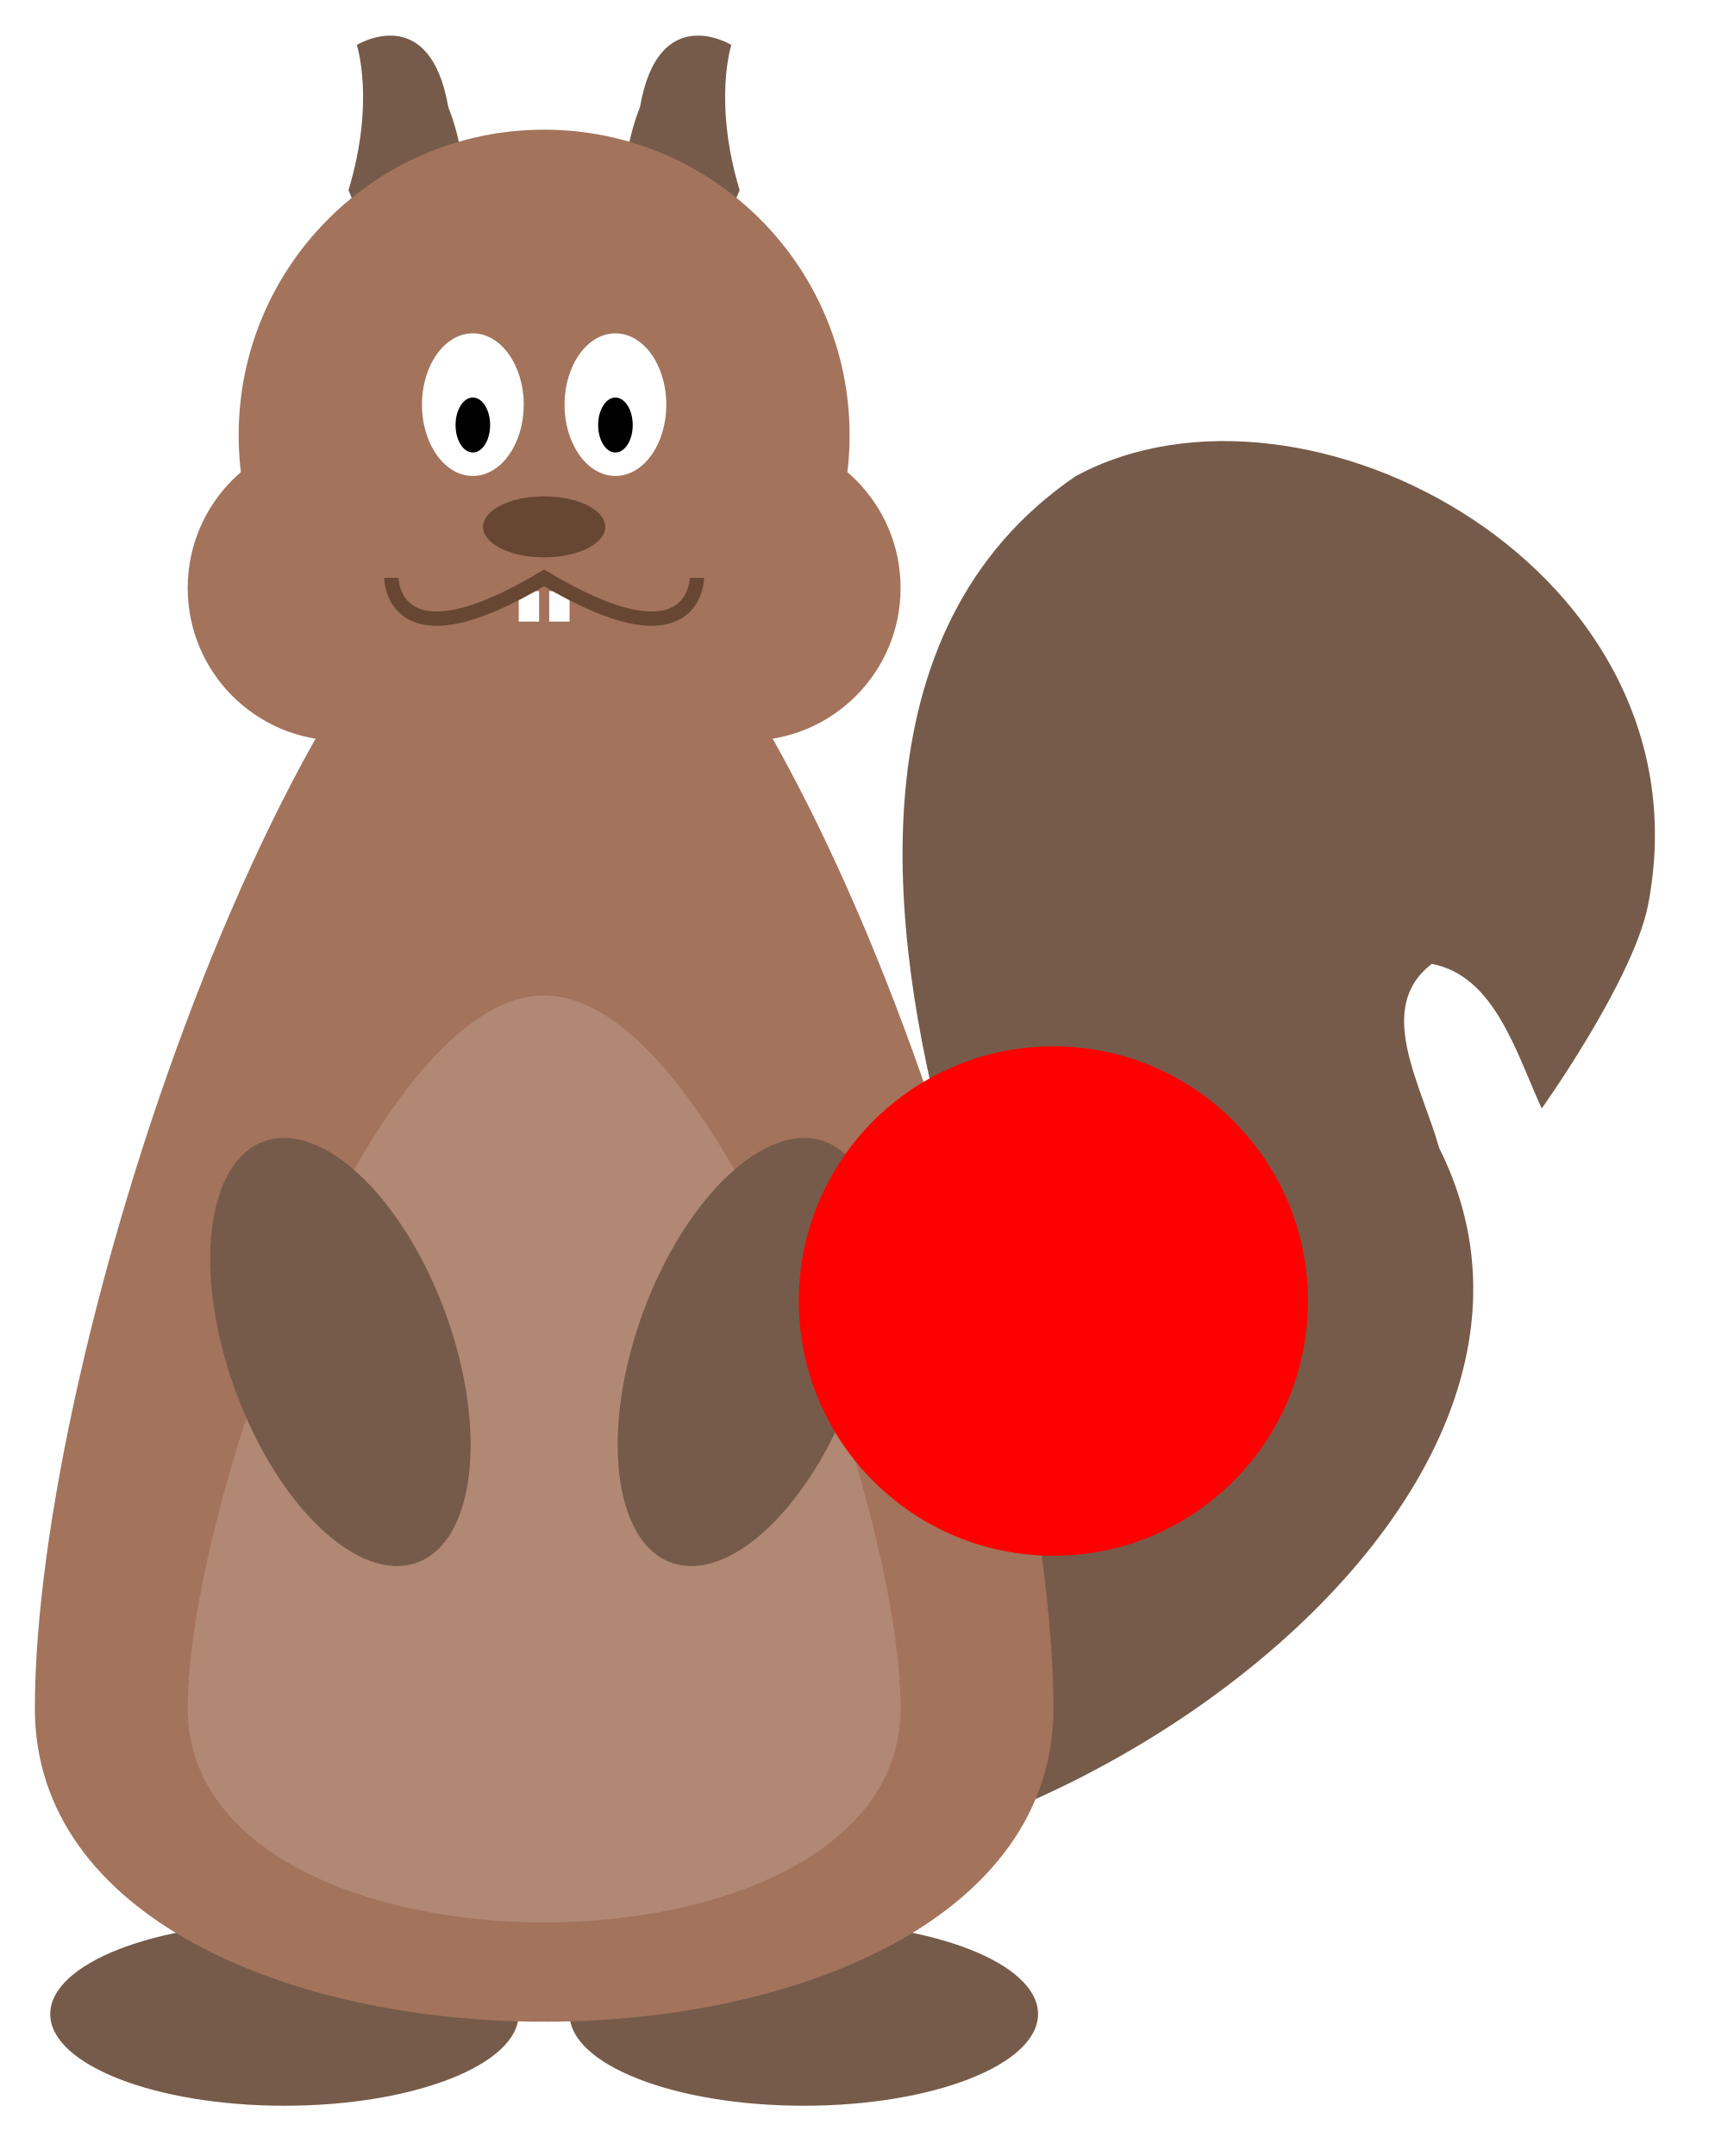
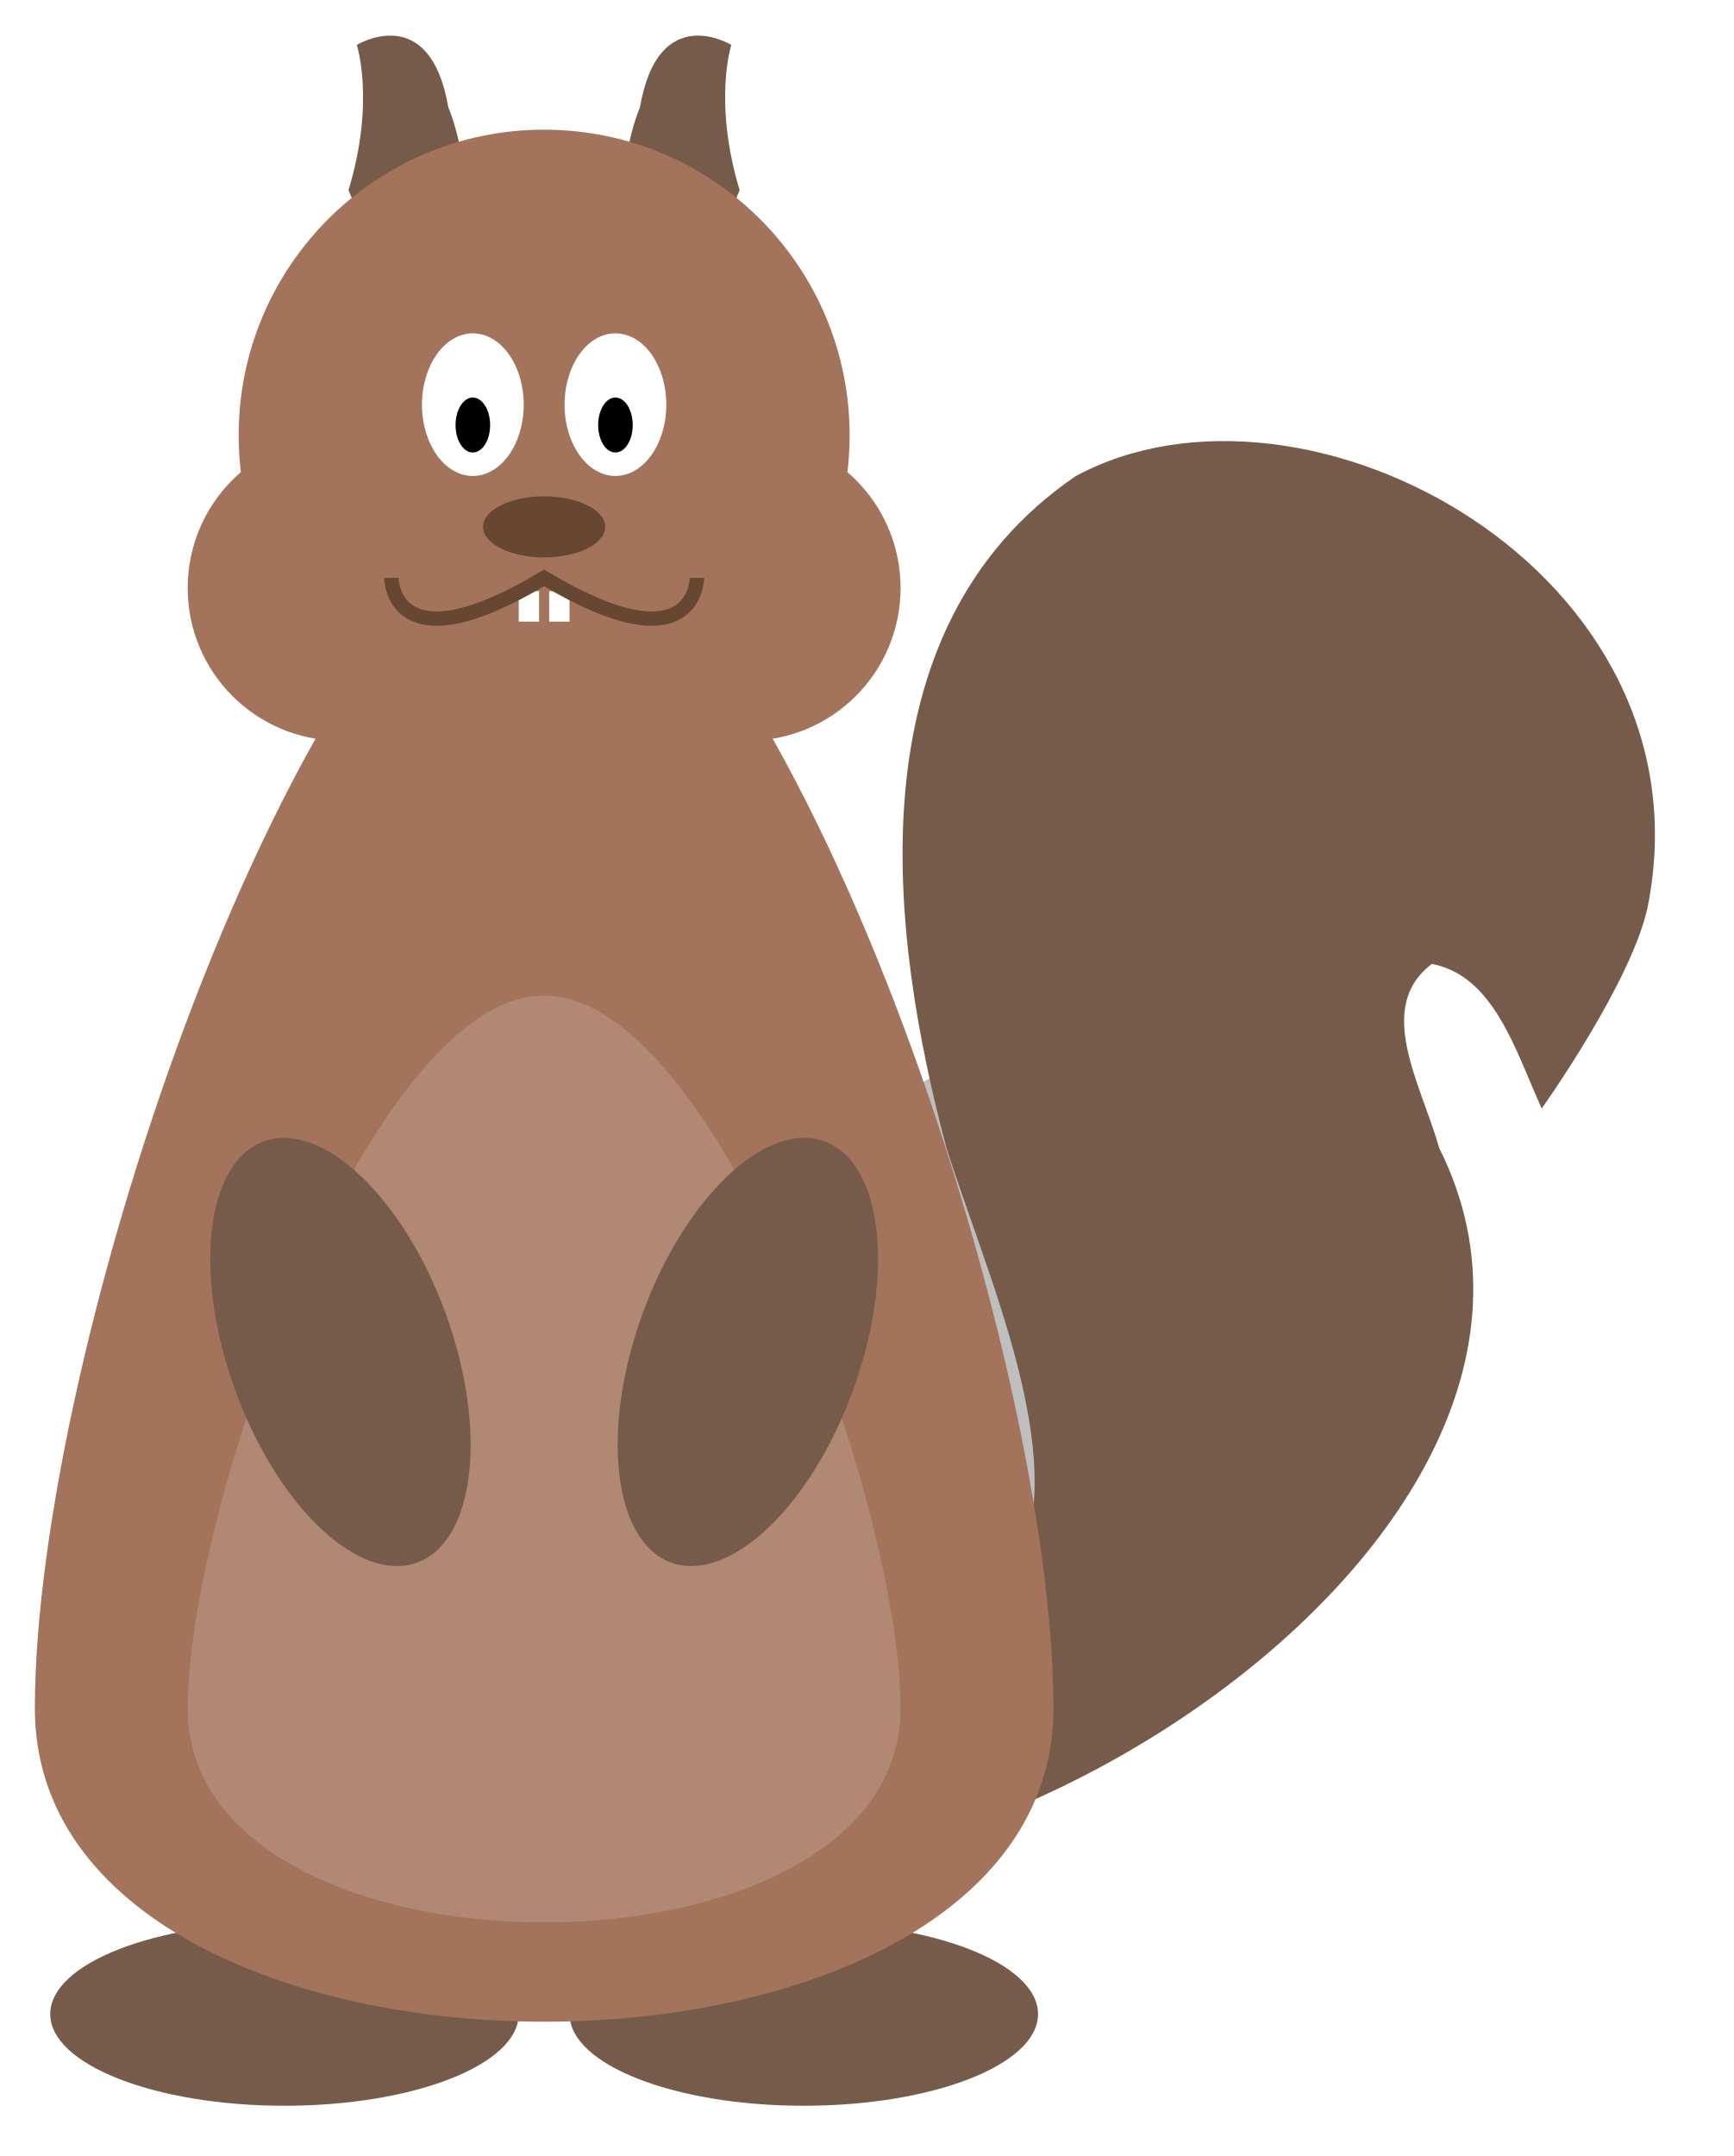
<svg xmlns="http://www.w3.org/2000/svg" width="47.574" height="59.168" viewBox="0 0 47.574 59.168">
  <defs>
    <clipPath id="clip-0">
      <path clip-rule="nonzero" d="M 0.121 13 L 29 13 L 29 56 L 0.121 56 Z M 0.121 13 " />
    </clipPath>
  </defs>
+   <path fill-rule="nonzero" fill="rgb(75%, 75%, 75%)" fill-opacity="1" d="M 35.902 35.703 C 35.902 31.844 32.773 28.715 28.914 28.715 C 25.051 28.715 21.926 31.844 21.926 35.703 C 21.926 39.566 25.051 42.695 28.914 42.695 C 32.773 42.695 35.902 39.566 35.902 35.703 Z M 35.902 35.703 " />
  <path fill-rule="nonzero" fill="rgb(46.149%, 35.75%, 28.85%)" fill-opacity="1" d="M 14.238 55.273 C 14.238 53.883 11.359 52.758 7.809 52.758 C 4.258 52.758 1.379 53.883 1.379 55.273 C 1.379 56.66 4.258 57.789 7.809 57.789 C 11.359 57.789 14.238 56.66 14.238 55.273 Z M 14.238 55.273 " />
  <path fill-rule="nonzero" fill="rgb(46.149%, 35.75%, 28.85%)" fill-opacity="1" d="M 28.492 55.273 C 28.492 53.883 25.613 52.758 22.062 52.758 C 18.512 52.758 15.633 53.883 15.633 55.273 C 15.633 56.66 18.512 57.789 22.062 57.789 C 25.613 57.789 28.492 56.66 28.492 55.273 Z M 28.492 55.273 " />
  <path fill-rule="nonzero" fill="rgb(46.149%, 35.75%, 28.85%)" fill-opacity="1" d="M 42.316 30.422 C 42.316 30.422 44.801 26.941 45.23 24.867 C 47.035 15.68 35.816 9.66 29.52 13.07 C 23.336 17.297 24.43 25.703 25.98 31.508 C 27.289 35.641 30.141 41.555 26.918 44.402 C 25.684 45.48 21.352 48.969 15.277 50.047 C 23.41 55.465 45.188 42.848 39.504 31.508 C 38.996 29.723 37.73 27.652 39.301 26.453 C 41.004 26.777 41.594 28.82 42.316 30.422 Z M 42.316 30.422 " />
  <g clip-path="url(#clip-0)">
    <path fill-rule="nonzero" fill="rgb(64%, 45%, 35.999%)" fill-opacity="1" d="M 28.914 46.887 C 28.914 58.348 0.957 58.348 0.957 46.887 C 0.957 37.102 7.945 16.137 14.934 13.344 C 21.926 16.137 28.914 37.102 28.914 46.887 Z M 28.914 46.887 " />
  </g>
  <path fill-rule="nonzero" fill="rgb(69.398%, 53.249%, 45.599%)" fill-opacity="1" d="M 24.719 46.887 C 24.719 54.715 5.152 54.715 5.152 46.887 C 5.152 41.297 10.184 27.32 14.934 27.32 C 19.688 27.32 24.719 41.297 24.719 46.887 Z M 24.719 46.887 " />
  <path fill-rule="nonzero" fill="rgb(46.149%, 35.75%, 28.85%)" fill-opacity="1" d="M 20.301 5.219 C 19.566 2.773 20.074 1.234 20.074 1.234 C 20.074 1.234 18.074 0 17.566 2.941 C 16.938 4.52 17.039 6.301 17.797 6.934 C 18.551 7.562 19.676 6.797 20.301 5.219 Z M 20.301 5.219 " />
  <path fill-rule="nonzero" fill="rgb(46.149%, 35.75%, 28.85%)" fill-opacity="1" d="M 9.566 5.219 C 10.305 2.773 9.793 1.234 9.793 1.234 C 9.793 1.234 11.797 0 12.305 2.941 C 12.934 4.52 12.832 6.301 12.074 6.934 C 11.32 7.562 10.195 6.797 9.566 5.219 Z M 9.566 5.219 " />
  <path fill-rule="nonzero" fill="rgb(64%, 45%, 35.999%)" fill-opacity="1" d="M 23.32 11.945 C 23.32 7.312 19.566 3.559 14.934 3.559 C 10.305 3.559 6.551 7.312 6.551 11.945 C 6.551 16.574 10.305 20.332 14.934 20.332 C 19.566 20.332 23.32 16.574 23.32 11.945 Z M 24.719 16.137 C 24.719 13.82 22.844 11.945 20.527 11.945 C 18.211 11.945 16.332 13.82 16.332 16.137 C 16.332 18.453 18.211 20.328 20.527 20.328 C 22.844 20.328 24.719 18.453 24.719 16.137 Z M 13.539 16.137 C 13.539 13.82 11.66 11.945 9.344 11.945 C 7.027 11.945 5.152 13.82 5.152 16.137 C 5.152 18.453 7.027 20.328 9.344 20.328 C 11.66 20.328 13.539 18.453 13.539 16.137 Z M 13.539 16.137 " />
  <path fill-rule="nonzero" fill="rgb(40.381%, 27.898%, 19.62%)" fill-opacity="1" d="M 16.613 14.461 C 16.613 13.996 15.863 13.621 14.934 13.621 C 14.008 13.621 13.258 13.996 13.258 14.461 C 13.258 14.922 14.008 15.297 14.934 15.297 C 15.863 15.297 16.613 14.922 16.613 14.461 Z M 16.613 14.461 " />
  <path fill-rule="nonzero" fill="rgb(100%, 100%, 100%)" fill-opacity="1" d="M 18.289 11.105 C 18.289 10.023 17.664 9.148 16.891 9.148 C 16.121 9.148 15.496 10.023 15.496 11.105 C 15.496 12.188 16.121 13.062 16.891 13.062 C 17.664 13.062 18.289 12.188 18.289 11.105 Z M 18.289 11.105 " />
  <path fill-rule="nonzero" fill="rgb(100%, 100%, 100%)" fill-opacity="1" d="M 14.375 11.105 C 14.375 10.023 13.75 9.148 12.977 9.148 C 12.207 9.148 11.582 10.023 11.582 11.105 C 11.582 12.188 12.207 13.062 12.977 13.062 C 13.75 13.062 14.375 12.188 14.375 11.105 Z M 14.375 11.105 " />
  <path fill-rule="nonzero" fill="rgb(0%, 0%, 0%)" fill-opacity="1" d="M 17.367 11.664 C 17.367 11.25 17.156 10.91 16.891 10.91 C 16.629 10.91 16.418 11.25 16.418 11.664 C 16.418 12.082 16.629 12.418 16.891 12.418 C 17.156 12.418 17.367 12.082 17.367 11.664 Z M 17.367 11.664 " />
  <path fill-rule="nonzero" fill="rgb(0%, 0%, 0%)" fill-opacity="1" d="M 13.453 11.664 C 13.453 11.25 13.242 10.91 12.977 10.91 C 12.715 10.91 12.504 11.25 12.504 11.664 C 12.504 12.082 12.715 12.418 12.977 12.418 C 13.242 12.418 13.453 12.082 13.453 11.664 Z M 13.453 11.664 " />
  <path fill-rule="nonzero" fill="rgb(100%, 100%, 100%)" fill-opacity="1" d="M 14.238 17.059 L 14.238 16.223 L 14.797 16.223 L 14.797 17.059 Z M 14.238 17.059 " />
  <path fill-rule="nonzero" fill="rgb(100%, 100%, 100%)" fill-opacity="1" d="M 15.633 17.059 L 15.633 16.223 L 15.074 16.223 L 15.074 17.059 Z M 15.633 17.059 " />
  <path fill="none" stroke-width="0.399" stroke-linecap="butt" stroke-linejoin="miter" stroke="rgb(40.381%, 27.898%, 19.62%)" stroke-opacity="1" stroke-miterlimit="10" d="M -4.252 45.637 C -4.252 45.637 -4.252 43.086 -0.002 45.637 C 4.252 43.086 4.252 45.637 4.252 45.637 " transform="matrix(0.986133, 0, 0, -0.986133, 14.93547, 60.86316)" />
  <path fill-rule="nonzero" fill="rgb(46.149%, 35.75%, 28.85%)" fill-opacity="1" d="M 22.629 31.324 C 21.035 30.742 18.797 32.859 17.637 36.051 C 16.477 39.242 16.828 42.301 18.422 42.883 C 20.02 43.461 22.254 41.348 23.414 38.152 C 24.578 34.961 24.227 31.902 22.629 31.324 Z M 22.629 31.324 " />
  <path fill-rule="nonzero" fill="rgb(46.149%, 35.75%, 28.85%)" fill-opacity="1" d="M 11.449 42.883 C 13.043 42.301 13.395 39.242 12.234 36.051 C 11.074 32.859 8.836 30.742 7.242 31.324 C 5.645 31.902 5.293 34.961 6.457 38.152 C 7.617 41.348 9.852 43.461 11.449 42.883 Z M 11.449 42.883 " />
-   <path fill-rule="nonzero" fill="rgb(100%, 0%, 0%)" fill-opacity="1" d="M 35.902 35.703 C 35.902 31.844 32.773 28.715 28.914 28.715 C 25.051 28.715 21.926 31.844 21.926 35.703 C 21.926 39.566 25.051 42.695 28.914 42.695 C 32.773 42.695 35.902 39.566 35.902 35.703 Z M 35.902 35.703 " />
</svg>
